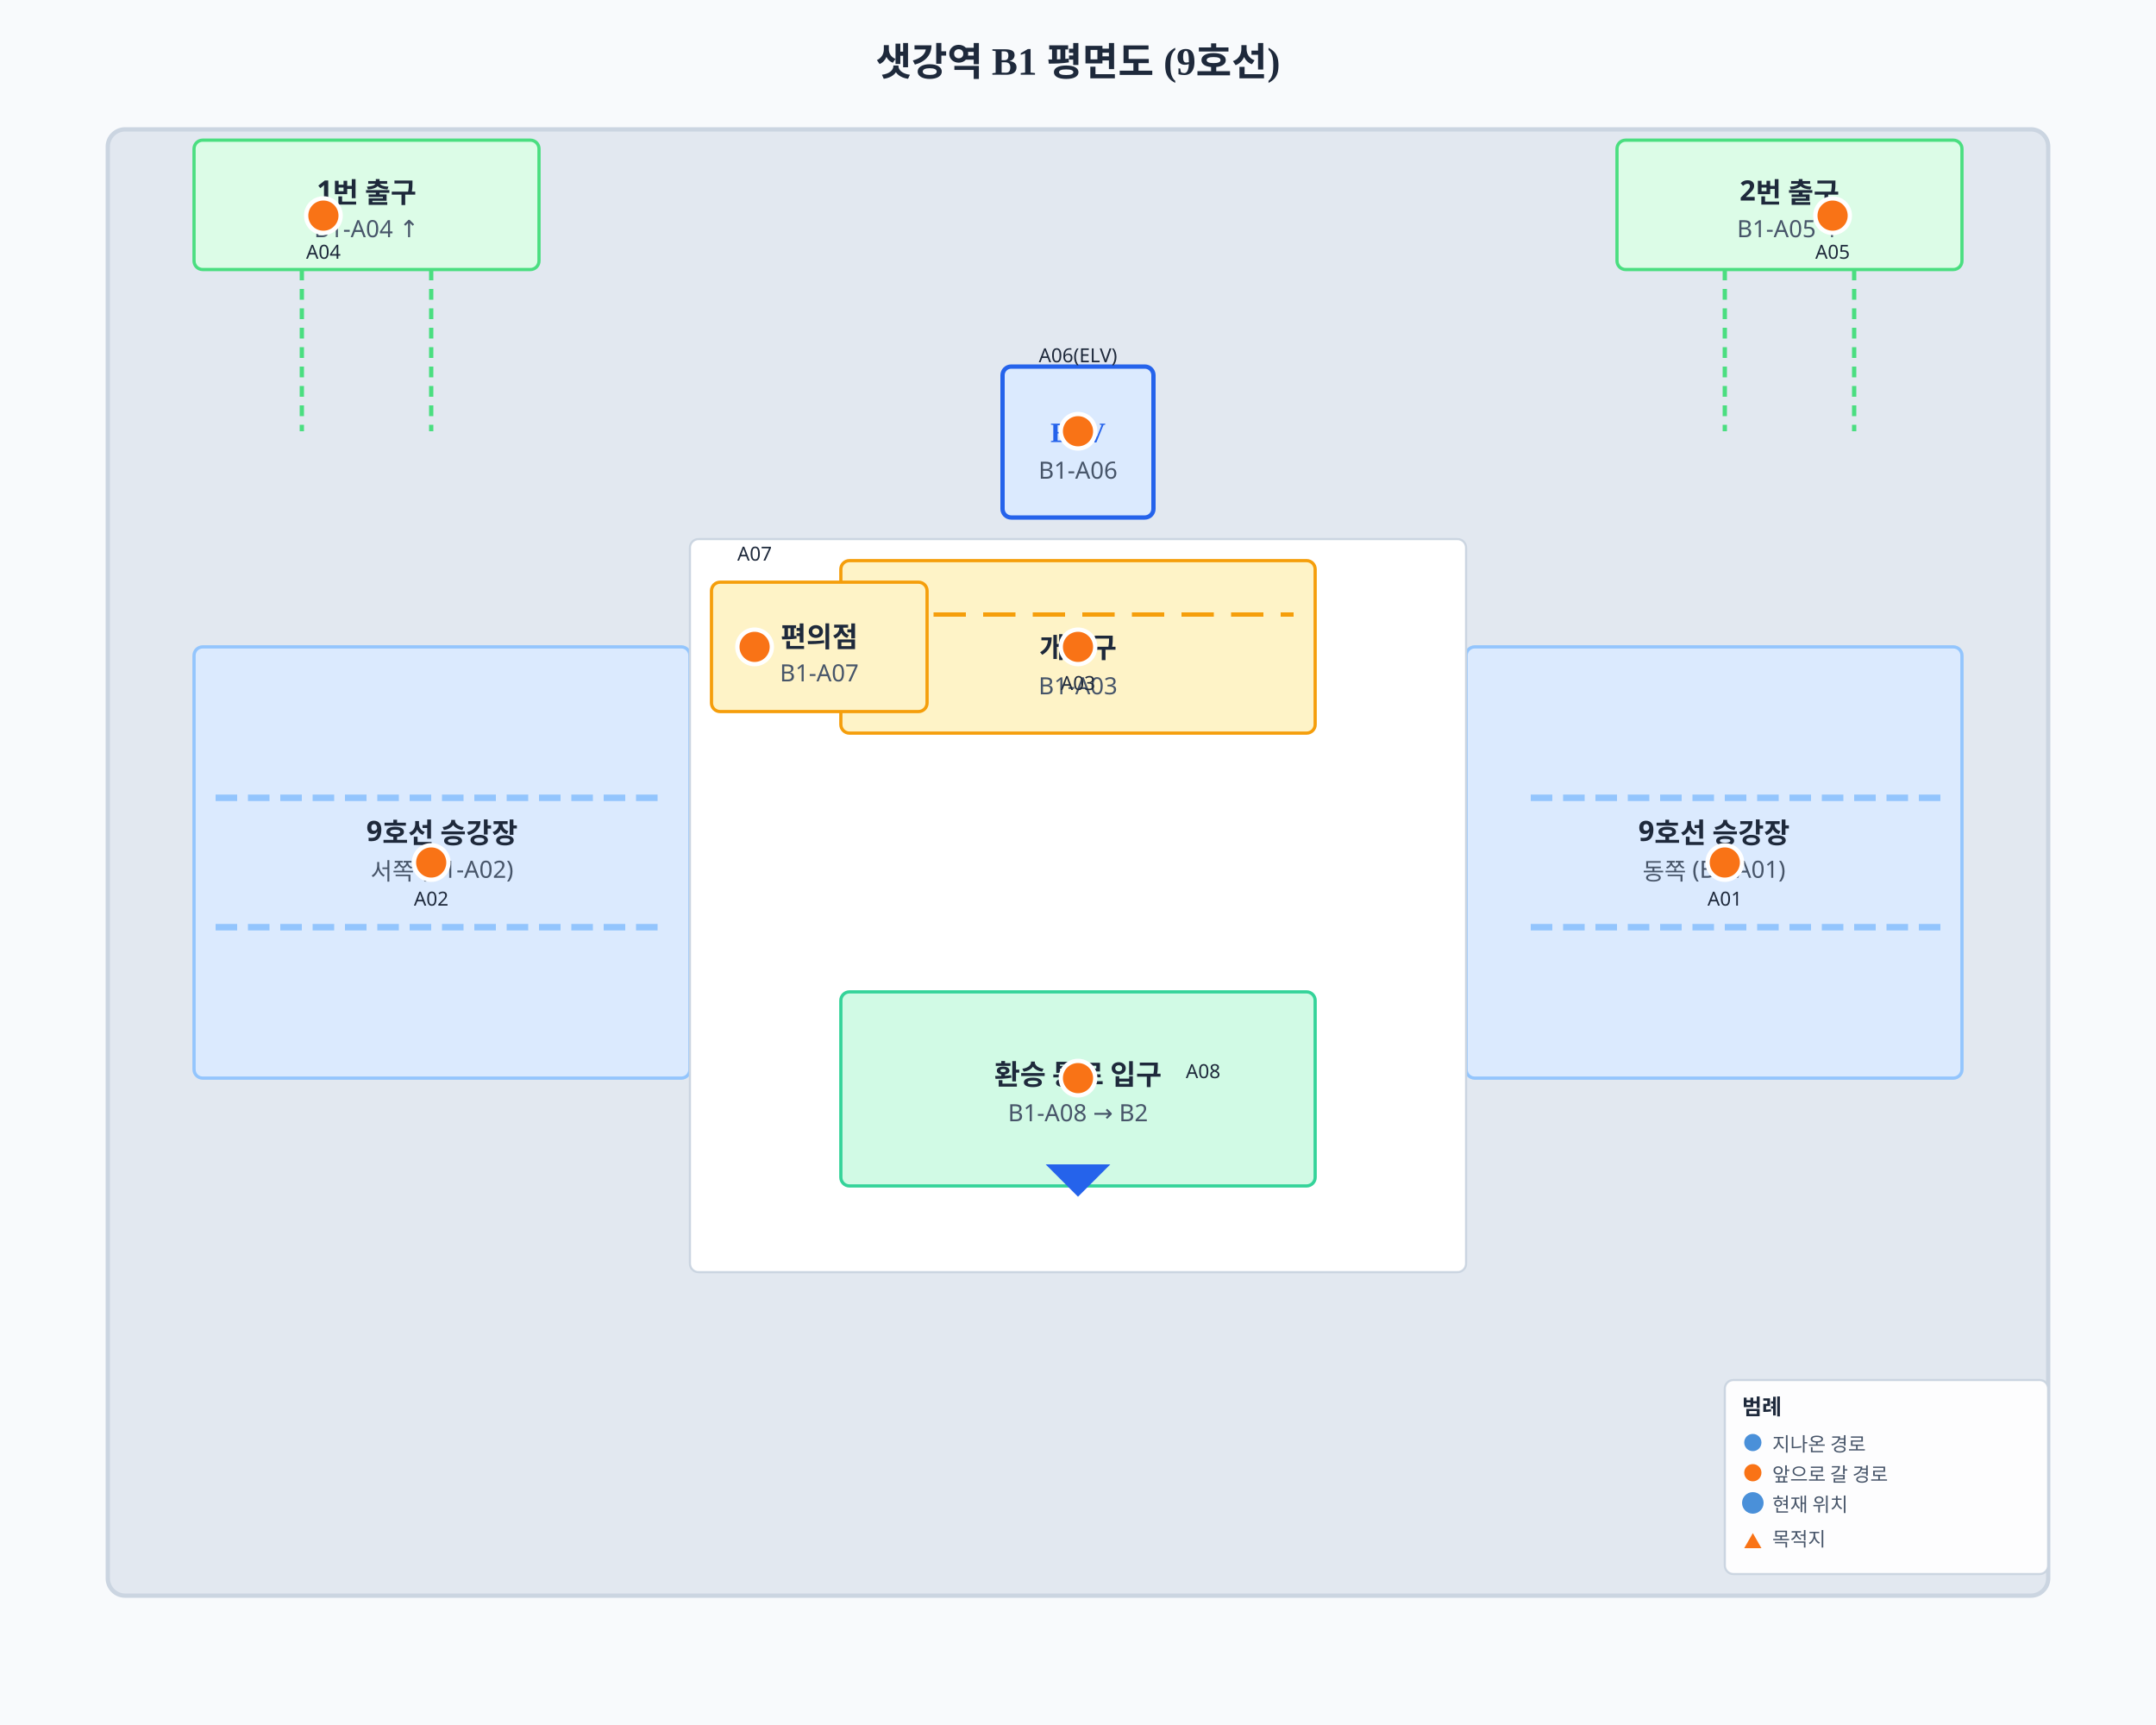
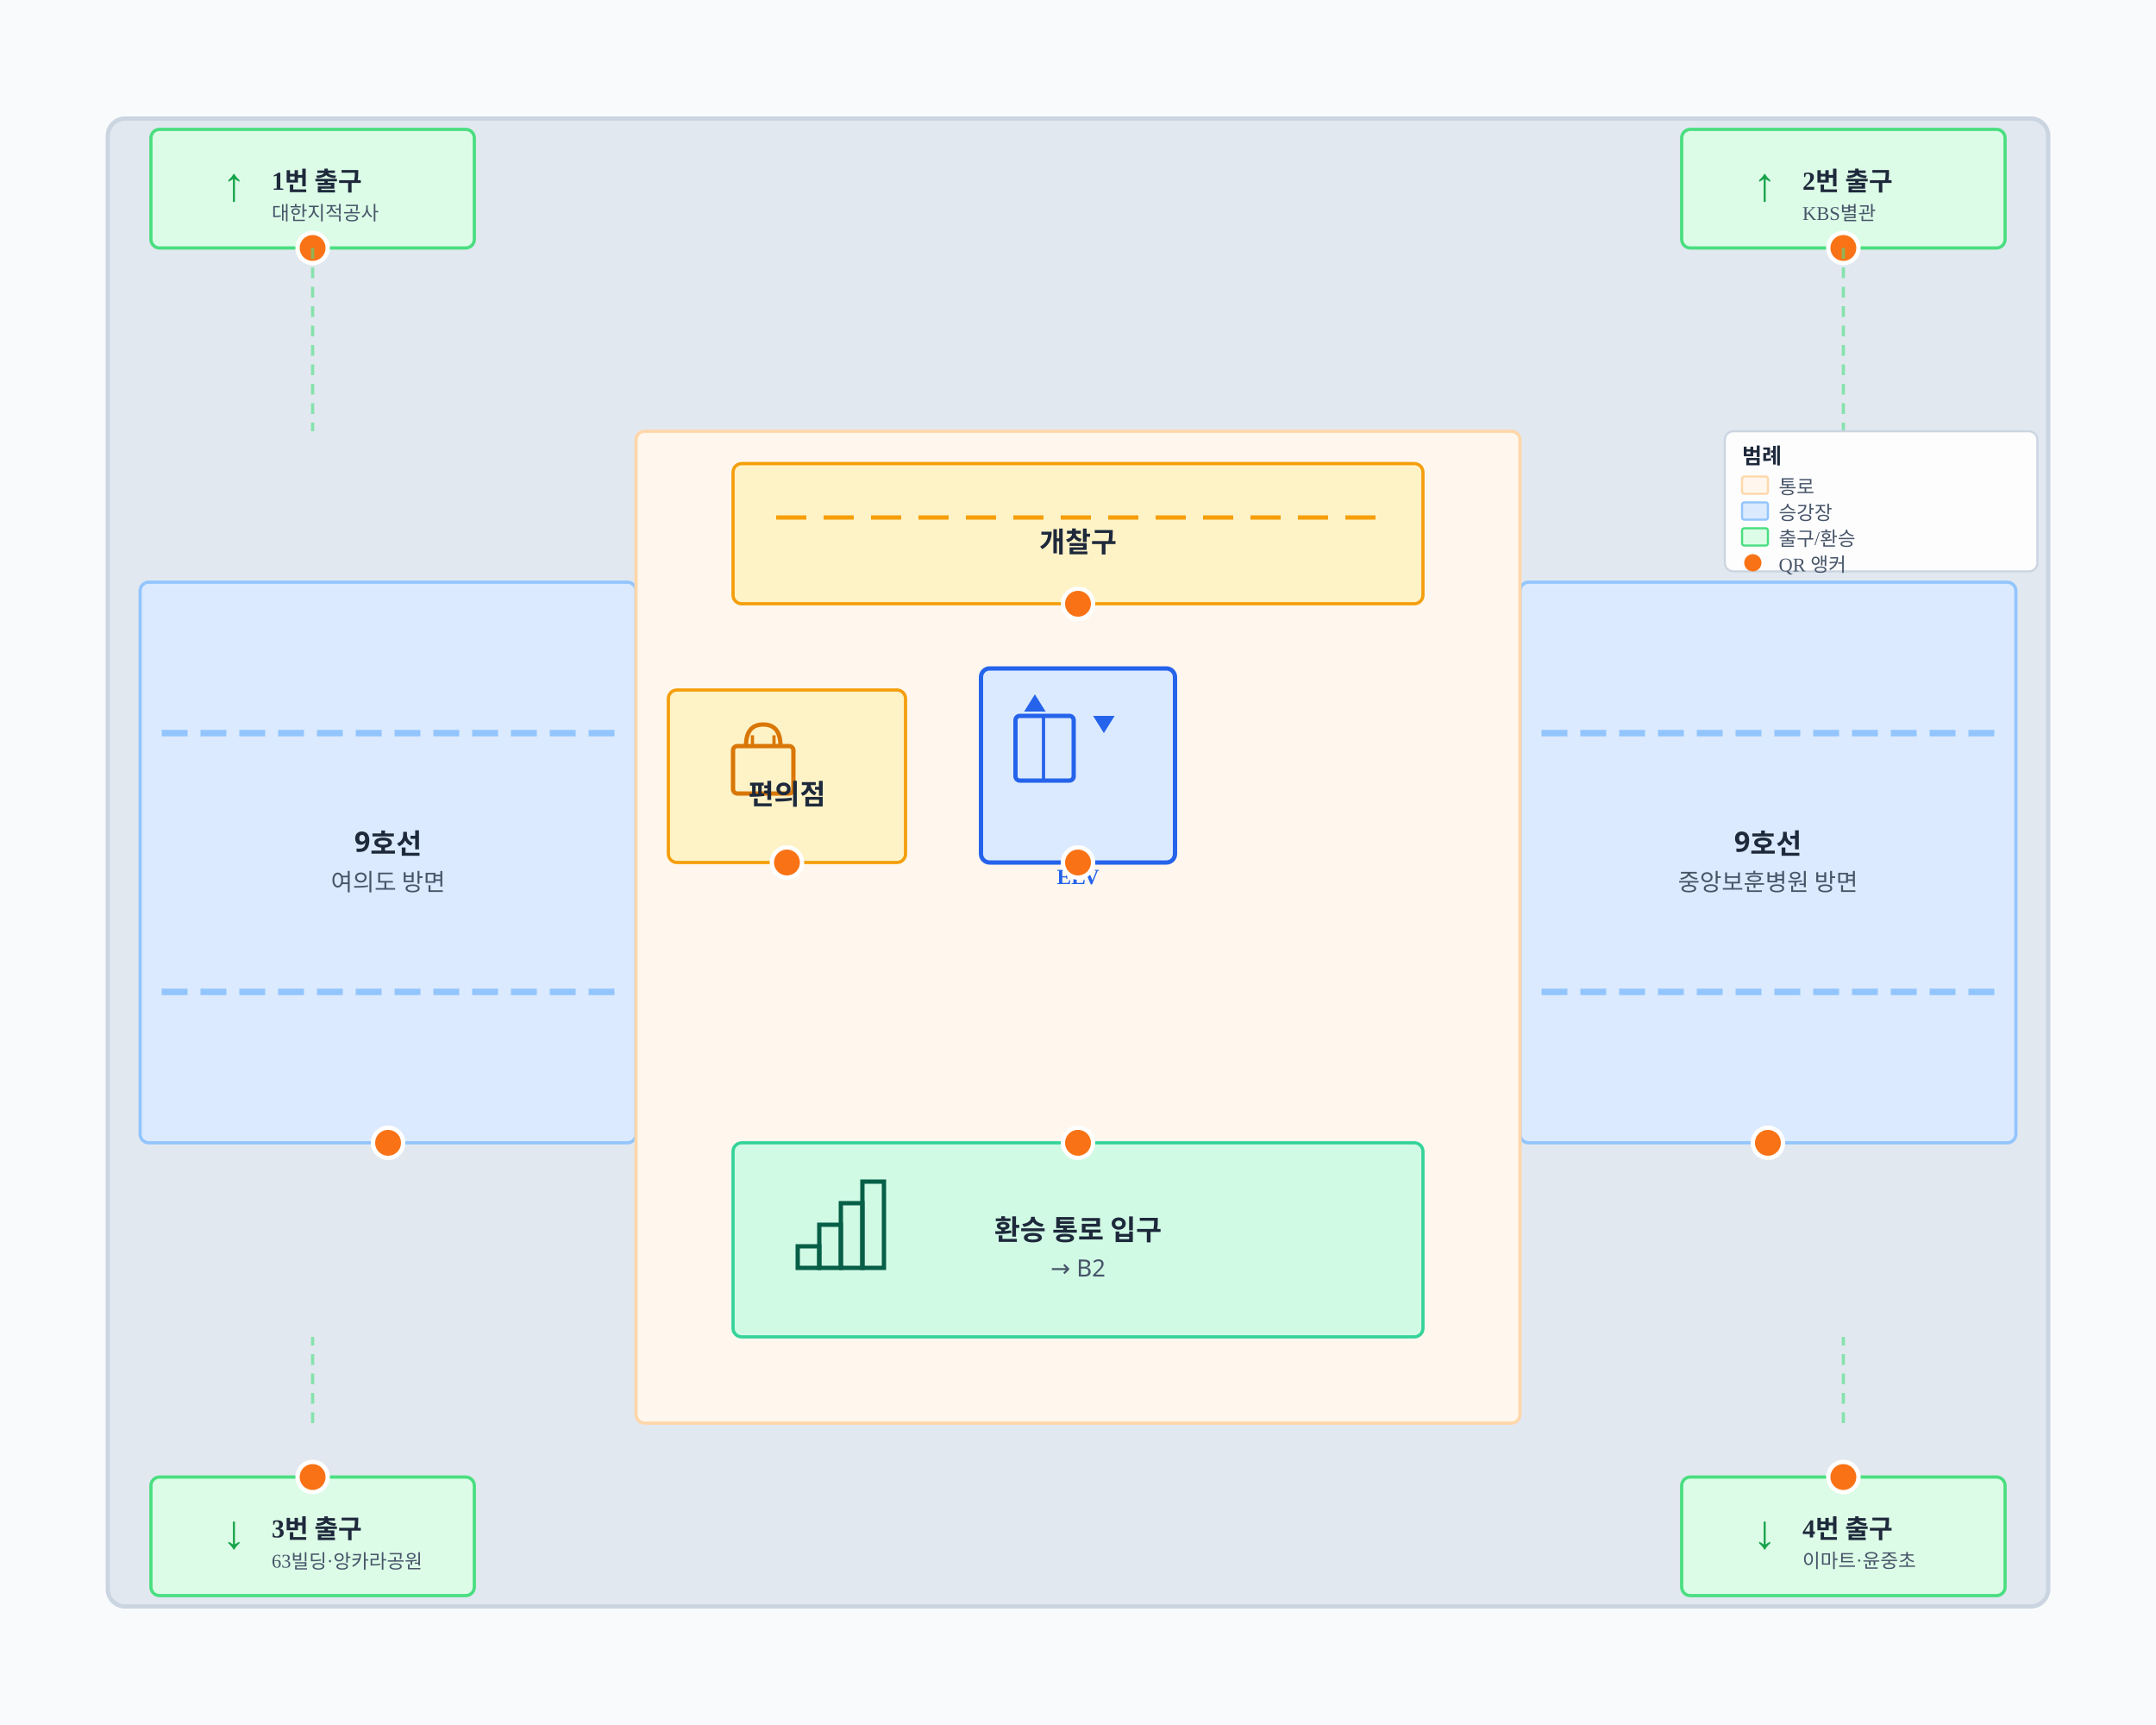
<svg xmlns="http://www.w3.org/2000/svg" viewBox="0 0 1000 800" width="100%" id="floor-b1-svg">
  <defs>
    <style>
-       .floor-label  { font: bold 13px sans-serif; fill: #1E293B; }
-       .area-label   { font: 11px sans-serif; fill: #475569; }
-       .anchor-label { font: 9px sans-serif; fill: #1E293B; }
-       .anchor-dot   { fill: #F97316; stroke: #fff; stroke-width: 2; }
-       .wall         { fill: #E2E8F0; stroke: #CBD5E1; stroke-width: 2; }
-       .platform     { fill: #DBEAFE; stroke: #93C5FD; stroke-width: 1.5; }
-       .corridor     { fill: #FFFFFF; stroke: #CBD5E1; stroke-width: 1; }
-       .facility     { fill: #FEF3C7; stroke: #F59E0B; stroke-width: 1.5; }
-       .gate         { fill: #FEF3C7; stroke: #F59E0B; stroke-width: 1.5; }
-       .elevator     { fill: #DBEAFE; stroke: #2563EB; stroke-width: 2; }
-       .transfer     { fill: #D1FAE5; stroke: #34D399; stroke-width: 1.5; }
-       .exit-box     { fill: #DCFCE7; stroke: #4ADE80; stroke-width: 1.5; }
+       .fl  { font: bold 13px sans-serif; fill: #1E293B; }
+       .al  { font: 11px sans-serif; fill: #475569; }
+       .al2 { font: 10px sans-serif; fill: #94A3B8; }
+       .wall     { fill: #E2E8F0; stroke: #CBD5E1; stroke-width: 2; }
+       .platform { fill: #DBEAFE; stroke: #93C5FD; stroke-width: 1.5; }
+       .corridor { fill: #FFF7ED; stroke: #FED7AA; stroke-width: 1.5; }
+       .gate     { fill: #FEF3C7; stroke: #F59E0B; stroke-width: 1.5; }
+       .exit-box { fill: #DCFCE7; stroke: #4ADE80; stroke-width: 1.5; }
+       .dim      { opacity: 0.25; }
    </style>
-     <marker id="b1-arrow" markerWidth="8" markerHeight="6" refX="7" refY="3" orient="auto">
-       <polygon points="0 0, 8 3, 0 6" fill="#2563EB" />
-     </marker>
-     <marker id="b1-arrow-blue" markerWidth="8" markerHeight="6" refX="7" refY="3" orient="auto">
-       <polygon points="0 0, 8 3, 0 6" fill="#2563EB" />
-     </marker>
  </defs>
  <rect width="1000" height="800" fill="#F8FAFC" />
-   <text x="500" y="35" text-anchor="middle" font-size="18" font-weight="bold" fill="#1E293B">샛강역 B1 평면도 (9호선)</text>
-   <rect x="50" y="60" width="900" height="680" rx="8" class="wall" />
-   <rect x="680" y="300" width="230" height="200" rx="4" class="platform" />
-   <text x="795" y="390" text-anchor="middle" class="floor-label">9호선 승강장</text>
-   <text x="795" y="408" text-anchor="middle" class="area-label">동쪽 (B1-A01)</text>
-   <line x1="710" y1="370" x2="900" y2="370" stroke="#93C5FD" stroke-width="3" stroke-dasharray="10,5" />
-   <line x1="710" y1="430" x2="900" y2="430" stroke="#93C5FD" stroke-width="3" stroke-dasharray="10,5" />
-   <rect x="90" y="300" width="230" height="200" rx="4" class="platform" />
-   <text x="205" y="390" text-anchor="middle" class="floor-label">9호선 승강장</text>
-   <text x="205" y="408" text-anchor="middle" class="area-label">서쪽 (B1-A02)</text>
-   <line x1="100" y1="370" x2="310" y2="370" stroke="#93C5FD" stroke-width="3" stroke-dasharray="10,5" />
-   <line x1="100" y1="430" x2="310" y2="430" stroke="#93C5FD" stroke-width="3" stroke-dasharray="10,5" />
-   <rect x="320" y="250" width="360" height="340" rx="4" class="corridor" />
-   <rect x="390" y="260" width="220" height="80" rx="4" class="gate" />
-   <text x="500" y="305" text-anchor="middle" class="floor-label">개찰구</text>
-   <text x="500" y="322" text-anchor="middle" class="area-label">B1-A03</text>
-   <line x1="410" y1="285" x2="600" y2="285" stroke="#F59E0B" stroke-width="2" stroke-dasharray="15,8" />
-   <rect x="465" y="170" width="70" height="70" rx="4" class="elevator" />
-   <text x="500" y="205" text-anchor="middle" font-size="13" font-weight="bold" fill="#2563EB">ELV</text>
-   <text x="500" y="222" text-anchor="middle" class="area-label">B1-A06</text>
-   <rect x="330" y="270" width="100" height="60" rx="4" class="facility" />
-   <text x="380" y="300" text-anchor="middle" class="floor-label">편의점</text>
-   <text x="380" y="316" text-anchor="middle" class="area-label">B1-A07</text>
-   <rect x="390" y="460" width="220" height="90" rx="4" class="transfer" />
-   <text x="500" y="503" text-anchor="middle" class="floor-label">환승 통로 입구</text>
-   <text x="500" y="520" text-anchor="middle" class="area-label">B1-A08 → B2</text>
-   <polygon points="500,555 485,540 515,540" fill="#2563EB" />
-   <rect x="90" y="65" width="160" height="60" rx="4" class="exit-box" />
-   <text x="170" y="93" text-anchor="middle" class="floor-label">1번 출구</text>
-   <text x="170" y="110" text-anchor="middle" class="area-label">B1-A04 ↑</text>
-   <line x1="140" y1="125" x2="140" y2="200" stroke="#4ADE80" stroke-width="2" stroke-dasharray="5,4" />
-   <line x1="200" y1="125" x2="200" y2="200" stroke="#4ADE80" stroke-width="2" stroke-dasharray="5,4" />
-   <rect x="750" y="65" width="160" height="60" rx="4" class="exit-box" />
-   <text x="830" y="93" text-anchor="middle" class="floor-label">2번 출구</text>
-   <text x="830" y="110" text-anchor="middle" class="area-label">B1-A05 ↑</text>
-   <line x1="800" y1="125" x2="800" y2="200" stroke="#4ADE80" stroke-width="2" stroke-dasharray="5,4" />
-   <line x1="860" y1="125" x2="860" y2="200" stroke="#4ADE80" stroke-width="2" stroke-dasharray="5,4" />
-   <rect x="800" y="640" width="150" height="90" rx="4" fill="rgba(255,255,255,0.92)" stroke="#CBD5E1" />
-   <text x="808" y="656" font-size="10" font-weight="bold" fill="#1E293B">범례</text>
-   <circle cx="813" cy="669" r="4" fill="#4A90D9" />
-   <text x="822" y="673" font-size="9" fill="#475569">지나온 경로</text>
-   <circle cx="813" cy="683" r="4" fill="#F97316" />
-   <text x="822" y="687" font-size="9" fill="#475569">앞으로 갈 경로</text>
-   <circle cx="813" cy="697" r="5" fill="#4A90D9" />
-   <text x="822" y="701" font-size="9" fill="#475569">현재 위치</text>
-   <polygon points="813,711 809,718 817,718" fill="#F97316" />
-   <text x="822" y="717" font-size="9" fill="#475569">목적지</text>
-   <circle id="map-B1-A01" cx="800" cy="400" r="8" class="anchor-dot" data-anchor="B1-A01" />
-   <text x="800" y="420" text-anchor="middle" class="anchor-label">A01</text>
-   <circle id="map-B1-A02" cx="200" cy="400" r="8" class="anchor-dot" data-anchor="B1-A02" />
-   <text x="200" y="420" text-anchor="middle" class="anchor-label">A02</text>
-   <circle id="map-B1-A03" cx="500" cy="300" r="8" class="anchor-dot" data-anchor="B1-A03" />
-   <text x="500" y="320" text-anchor="middle" class="anchor-label">A03</text>
-   <circle id="map-B1-A04" cx="150" cy="100" r="8" class="anchor-dot" data-anchor="B1-A04" />
-   <text x="150" y="120" text-anchor="middle" class="anchor-label">A04</text>
-   <circle id="map-B1-A05" cx="850" cy="100" r="8" class="anchor-dot" data-anchor="B1-A05" />
-   <text x="850" y="120" text-anchor="middle" class="anchor-label">A05</text>
-   <circle id="map-B1-A06" cx="500" cy="200" r="8" class="anchor-dot" data-anchor="B1-A06" />
-   <text x="500" y="168" text-anchor="middle" class="anchor-label">A06(ELV)</text>
-   <circle id="map-B1-A07" cx="350" cy="300" r="8" class="anchor-dot" data-anchor="B1-A07" />
-   <text x="350" y="260" text-anchor="middle" class="anchor-label">A07</text>
-   <circle id="map-B1-A08" cx="500" cy="500" r="8" class="anchor-dot" data-anchor="B1-A08" />
-   <text x="550" y="500" class="anchor-label">A08</text>
-   <g id="b1-path-overlay" />
-   <g id="b1-current-marker" style="display:none">
-     <circle r="14" fill="#4A90D9" fill-opacity="0.2">
-       <animate attributeName="r" values="10;18;10" dur="1.5s" repeatCount="indefinite" />
-       <animate attributeName="fill-opacity" values="0.3;0.05;0.3" dur="1.5s" repeatCount="indefinite" />
-     </circle>
-     <circle r="8" fill="#4A90D9" stroke="#fff" stroke-width="2" />
+   <rect x="50" y="55" width="900" height="690" rx="8" class="wall" />
+   <rect x="70" y="60" width="150" height="55" rx="4" class="exit-box" />
+   <text x="103" y="93" font-size="22" fill="#16A34A">↑</text>
+   <text x="126" y="88" font-size="12" font-weight="bold" fill="#1E293B">1번 출구</text>
+   <text x="126" y="102" font-size="9" fill="#475569">대한지적공사</text>
+   <circle id="map-B1-A04" cx="145" cy="115" r="7" fill="#F97316" stroke="#fff" stroke-width="2" data-anchor="B1-A04" />
+   <rect x="780" y="60" width="150" height="55" rx="4" class="exit-box" />
+   <text x="813" y="93" font-size="22" fill="#16A34A">↑</text>
+   <text x="836" y="88" font-size="12" font-weight="bold" fill="#1E293B">2번 출구</text>
+   <text x="836" y="102" font-size="9" fill="#475569">KBS별관</text>
+   <circle id="map-B1-A05" cx="855" cy="115" r="7" fill="#F97316" stroke="#fff" stroke-width="2" data-anchor="B1-A05" />
+   <rect x="70" y="685" width="150" height="55" rx="4" class="exit-box" />
+   <text x="103" y="718" font-size="22" fill="#16A34A">↓</text>
+   <text x="126" y="713" font-size="12" font-weight="bold" fill="#1E293B">3번 출구</text>
+   <text x="126" y="727" font-size="9" fill="#475569">63빌딩·앙카라공원</text>
+   <circle id="map-B1-A09" cx="145" cy="685" r="7" fill="#F97316" stroke="#fff" stroke-width="2" data-anchor="B1-A09" />
+   <rect x="780" y="685" width="150" height="55" rx="4" class="exit-box" />
+   <text x="813" y="718" font-size="22" fill="#16A34A">↓</text>
+   <text x="836" y="713" font-size="12" font-weight="bold" fill="#1E293B">4번 출구</text>
+   <text x="836" y="727" font-size="9" fill="#475569">이마트·윤중초</text>
+   <circle id="map-B1-A10" cx="855" cy="685" r="7" fill="#F97316" stroke="#fff" stroke-width="2" data-anchor="B1-A10" />
+   <rect x="65" y="270" width="230" height="260" rx="4" class="platform" />
+   <line x1="75" y1="340" x2="285" y2="340" stroke="#93C5FD" stroke-width="3" stroke-dasharray="12,6" />
+   <line x1="75" y1="460" x2="285" y2="460" stroke="#93C5FD" stroke-width="3" stroke-dasharray="12,6" />
+   <text x="180" y="395" text-anchor="middle" class="fl">9호선</text>
+   <text x="180" y="413" text-anchor="middle" class="al">여의도 방면</text>
+   <circle id="map-B1-A02" cx="180" cy="530" r="7" fill="#F97316" stroke="#fff" stroke-width="2" data-anchor="B1-A02" />
+   <rect x="705" y="270" width="230" height="260" rx="4" class="platform" />
+   <line x1="715" y1="340" x2="925" y2="340" stroke="#93C5FD" stroke-width="3" stroke-dasharray="12,6" />
+   <line x1="715" y1="460" x2="925" y2="460" stroke="#93C5FD" stroke-width="3" stroke-dasharray="12,6" />
+   <text x="820" y="395" text-anchor="middle" class="fl">9호선</text>
+   <text x="820" y="413" text-anchor="middle" class="al">중앙보훈병원 방면</text>
+   <circle id="map-B1-A01" cx="820" cy="530" r="7" fill="#F97316" stroke="#fff" stroke-width="2" data-anchor="B1-A01" />
+   <rect x="295" y="200" width="410" height="460" rx="4" class="corridor" />
+   <rect x="340" y="215" width="320" height="65" rx="4" class="gate" />
+   <line x1="360" y1="240" x2="640" y2="240" stroke="#F59E0B" stroke-width="2" stroke-dasharray="14,8" />
+   <text x="500" y="256" text-anchor="middle" class="fl">개찰구</text>
+   <circle id="map-B1-A03" cx="500" cy="280" r="7" fill="#F97316" stroke="#fff" stroke-width="2" data-anchor="B1-A03" />
+   <rect x="310" y="320" width="110" height="80" rx="4" fill="#FEF3C7" stroke="#F59E0B" stroke-width="1.5" />
+   <g transform="translate(340,336)">
+     <rect x="0" y="10" width="28" height="22" rx="2" fill="none" stroke="#D97706" stroke-width="2" />
+     <path d="M6,10 Q6,0 14,0 Q22,0 22,10" fill="none" stroke="#D97706" stroke-width="2" />
+     <line x1="9" y1="10" x2="9" y2="5" stroke="#D97706" stroke-width="1.5" />
+     <line x1="19" y1="10" x2="19" y2="5" stroke="#D97706" stroke-width="1.5" />
  </g>
-   <g id="b1-dest-marker" style="display:none">
-     <polygon points="0,-14 4,-6 13,-6 6,0 9,9 0,4 -9,9 -6,0 -13,-6 -4,-6" fill="#F97316" stroke="#fff" stroke-width="1.5" />
+   <text x="365" y="373" text-anchor="middle" class="fl">편의점</text>
+   <circle id="map-B1-A07" cx="365" cy="400" r="7" fill="#F97316" stroke="#fff" stroke-width="2" data-anchor="B1-A07" />
+   <rect x="455" y="310" width="90" height="90" rx="4" fill="#DBEAFE" stroke="#2563EB" stroke-width="2" />
+   <g transform="translate(470,322)">
+     <polygon points="10,0 5,8 15,8" fill="#2563EB" />
+     <polygon points="42,18 37,10 47,10" fill="#2563EB" />
+     <rect x="1" y="10" width="27" height="30" rx="2" fill="none" stroke="#2563EB" stroke-width="2" />
+     <line x1="14" y1="10" x2="14" y2="40" stroke="#2563EB" stroke-width="1.5" />
  </g>
+   <text x="500" y="410" text-anchor="middle" font-size="10" font-weight="bold" fill="#2563EB">ELV</text>
+   <circle id="map-B1-A06" cx="500" cy="400" r="7" fill="#F97316" stroke="#fff" stroke-width="2" data-anchor="B1-A06" />
+   <rect x="340" y="530" width="320" height="90" rx="4" fill="#D1FAE5" stroke="#34D399" stroke-width="1.5" />
+   <g transform="translate(370,548)">
+     <rect x="0" y="30" width="10" height="10" fill="none" stroke="#065F46" stroke-width="2" />
+     <rect x="10" y="20" width="10" height="20" fill="none" stroke="#065F46" stroke-width="2" />
+     <rect x="20" y="10" width="10" height="30" fill="none" stroke="#065F46" stroke-width="2" />
+     <rect x="30" y="0" width="10" height="40" fill="none" stroke="#065F46" stroke-width="2" />
+   </g>
+   <text x="500" y="575" text-anchor="middle" class="fl" fill="#065F46">환승 통로 입구</text>
+   <text x="500" y="592" text-anchor="middle" class="al" fill="#065F46">→ B2</text>
+   <circle id="map-B1-A08" cx="500" cy="530" r="7" fill="#F97316" stroke="#fff" stroke-width="2" data-anchor="B1-A08" />
+   <line x1="145" y1="115" x2="145" y2="200" stroke="#4ADE80" stroke-width="1.5" stroke-dasharray="5,4" opacity="0.6" />
+   <line x1="855" y1="115" x2="855" y2="200" stroke="#4ADE80" stroke-width="1.5" stroke-dasharray="5,4" opacity="0.6" />
+   <line x1="145" y1="660" x2="145" y2="620" stroke="#4ADE80" stroke-width="1.5" stroke-dasharray="5,4" opacity="0.6" />
+   <line x1="855" y1="660" x2="855" y2="620" stroke="#4ADE80" stroke-width="1.5" stroke-dasharray="5,4" opacity="0.6" />
+   <rect x="800" y="200" width="145" height="65" rx="4" fill="rgba(255,255,255,0.92)" stroke="#CBD5E1" />
+   <text x="808" y="215" font-size="10" font-weight="bold" fill="#1E293B">범례</text>
+   <rect x="808" y="221" width="12" height="8" rx="1" fill="#FFF7ED" stroke="#FED7AA" />
+   <text x="825" y="229" font-size="9" fill="#475569">통로</text>
+   <rect x="808" y="233" width="12" height="8" rx="1" fill="#DBEAFE" stroke="#93C5FD" />
+   <text x="825" y="241" font-size="9" fill="#475569">승강장</text>
+   <rect x="808" y="245" width="12" height="8" rx="1" fill="#DCFCE7" stroke="#4ADE80" />
+   <text x="825" y="253" font-size="9" fill="#475569">출구/환승</text>
+   <circle cx="813" cy="261" r="4" fill="#F97316" />
+   <text x="825" y="265" font-size="9" fill="#475569">QR 앵커</text>
+   <g id="overlay-b1" />
</svg>
